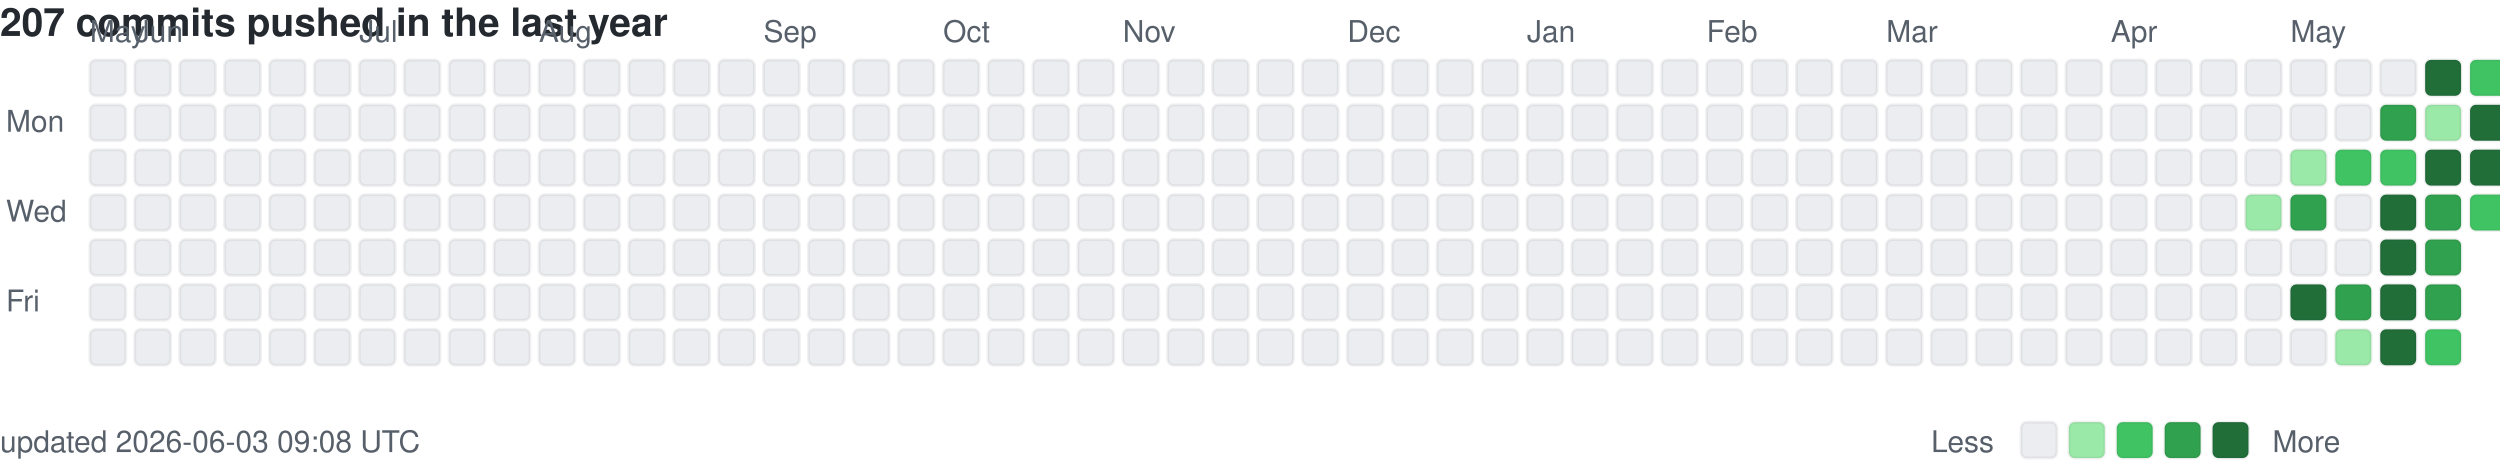
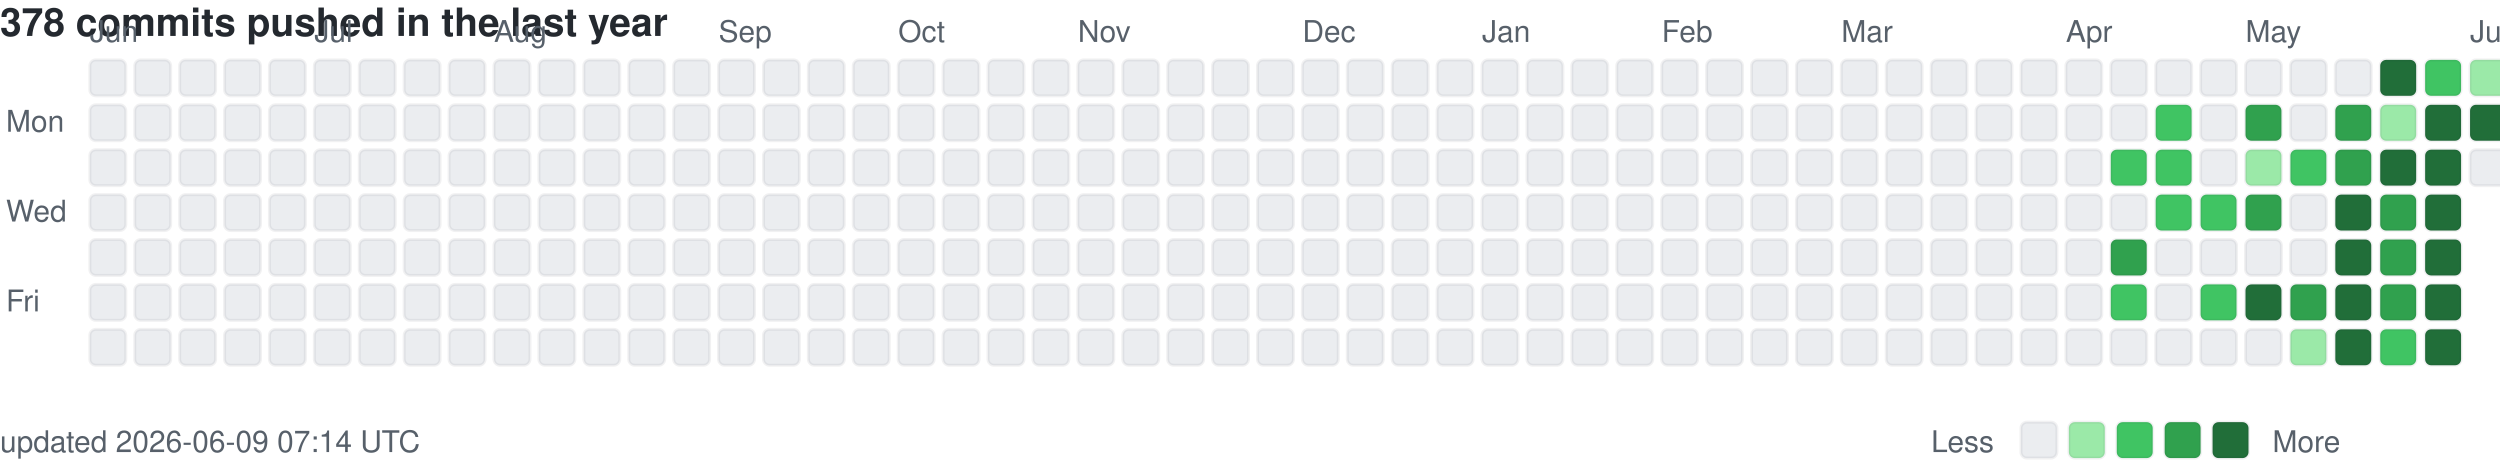
<svg xmlns="http://www.w3.org/2000/svg" width="835" height="155" viewBox="0 0 835 155" role="img" aria-label="Organisation push activity heatmap">
  <style>
    text.lbl { fill:#57606a; font:10px -apple-system,Segoe UI,Helvetica,Arial,sans-serif; }
    text.title { fill:#24292f; font:600 13px -apple-system,Segoe UI,Helvetica,Arial,sans-serif; }
    rect { stroke:rgba(27,31,35,0.06); stroke-width:1px; }
    .lvl-0 { fill:#ebedf0; } .lvl-1 { fill:#9be9a8; } .lvl-2 { fill:#40c463; }
    .lvl-3 { fill:#30a14e; } .lvl-4 { fill:#216e39; }
  </style>
-   <text x="0" y="12" class="title">207 commits pushed in the last year</text>
-   <text x="30" y="14" class="lbl">May</text>
-   <text x="45" y="14" class="lbl">Jun</text>
-   <text x="120" y="14" class="lbl">Jul</text>
-   <text x="180" y="14" class="lbl">Aug</text>
-   <text x="255" y="14" class="lbl">Sep</text>
-   <text x="315" y="14" class="lbl">Oct</text>
-   <text x="375" y="14" class="lbl">Nov</text>
-   <text x="450" y="14" class="lbl">Dec</text>
-   <text x="510" y="14" class="lbl">Jan</text>
-   <text x="570" y="14" class="lbl">Feb</text>
-   <text x="630" y="14" class="lbl">Mar</text>
-   <text x="705" y="14" class="lbl">Apr</text>
-   <text x="765" y="14" class="lbl">May</text>
+   <text x="0" y="12" class="title">378 commits pushed in the last year</text>
+   <text x="30" y="14" class="lbl">Jun</text>
+   <text x="105" y="14" class="lbl">Jul</text>
+   <text x="165" y="14" class="lbl">Aug</text>
+   <text x="240" y="14" class="lbl">Sep</text>
+   <text x="300" y="14" class="lbl">Oct</text>
+   <text x="360" y="14" class="lbl">Nov</text>
+   <text x="435" y="14" class="lbl">Dec</text>
+   <text x="495" y="14" class="lbl">Jan</text>
+   <text x="555" y="14" class="lbl">Feb</text>
+   <text x="615" y="14" class="lbl">Mar</text>
+   <text x="690" y="14" class="lbl">Apr</text>
+   <text x="750" y="14" class="lbl">May</text>
+   <text x="825" y="14" class="lbl">Jun</text>
  <text x="2" y="44" class="lbl">Mon</text>
  <text x="2" y="74" class="lbl">Wed</text>
  <text x="2" y="104" class="lbl">Fri</text>
  <rect class="lvl-0" x="30" y="20" width="12" height="12" rx="2" />
  <rect class="lvl-0" x="30" y="35" width="12" height="12" rx="2" />
  <rect class="lvl-0" x="30" y="50" width="12" height="12" rx="2" />
  <rect class="lvl-0" x="30" y="65" width="12" height="12" rx="2" />
  <rect class="lvl-0" x="30" y="80" width="12" height="12" rx="2" />
  <rect class="lvl-0" x="30" y="95" width="12" height="12" rx="2" />
  <rect class="lvl-0" x="30" y="110" width="12" height="12" rx="2" />
  <rect class="lvl-0" x="45" y="20" width="12" height="12" rx="2" />
  <rect class="lvl-0" x="45" y="35" width="12" height="12" rx="2" />
  <rect class="lvl-0" x="45" y="50" width="12" height="12" rx="2" />
  <rect class="lvl-0" x="45" y="65" width="12" height="12" rx="2" />
  <rect class="lvl-0" x="45" y="80" width="12" height="12" rx="2" />
  <rect class="lvl-0" x="45" y="95" width="12" height="12" rx="2" />
  <rect class="lvl-0" x="45" y="110" width="12" height="12" rx="2" />
  <rect class="lvl-0" x="60" y="20" width="12" height="12" rx="2" />
  <rect class="lvl-0" x="60" y="35" width="12" height="12" rx="2" />
  <rect class="lvl-0" x="60" y="50" width="12" height="12" rx="2" />
  <rect class="lvl-0" x="60" y="65" width="12" height="12" rx="2" />
  <rect class="lvl-0" x="60" y="80" width="12" height="12" rx="2" />
  <rect class="lvl-0" x="60" y="95" width="12" height="12" rx="2" />
  <rect class="lvl-0" x="60" y="110" width="12" height="12" rx="2" />
  <rect class="lvl-0" x="75" y="20" width="12" height="12" rx="2" />
  <rect class="lvl-0" x="75" y="35" width="12" height="12" rx="2" />
  <rect class="lvl-0" x="75" y="50" width="12" height="12" rx="2" />
  <rect class="lvl-0" x="75" y="65" width="12" height="12" rx="2" />
  <rect class="lvl-0" x="75" y="80" width="12" height="12" rx="2" />
  <rect class="lvl-0" x="75" y="95" width="12" height="12" rx="2" />
  <rect class="lvl-0" x="75" y="110" width="12" height="12" rx="2" />
  <rect class="lvl-0" x="90" y="20" width="12" height="12" rx="2" />
  <rect class="lvl-0" x="90" y="35" width="12" height="12" rx="2" />
  <rect class="lvl-0" x="90" y="50" width="12" height="12" rx="2" />
  <rect class="lvl-0" x="90" y="65" width="12" height="12" rx="2" />
  <rect class="lvl-0" x="90" y="80" width="12" height="12" rx="2" />
  <rect class="lvl-0" x="90" y="95" width="12" height="12" rx="2" />
  <rect class="lvl-0" x="90" y="110" width="12" height="12" rx="2" />
  <rect class="lvl-0" x="105" y="20" width="12" height="12" rx="2" />
  <rect class="lvl-0" x="105" y="35" width="12" height="12" rx="2" />
  <rect class="lvl-0" x="105" y="50" width="12" height="12" rx="2" />
  <rect class="lvl-0" x="105" y="65" width="12" height="12" rx="2" />
  <rect class="lvl-0" x="105" y="80" width="12" height="12" rx="2" />
  <rect class="lvl-0" x="105" y="95" width="12" height="12" rx="2" />
  <rect class="lvl-0" x="105" y="110" width="12" height="12" rx="2" />
  <rect class="lvl-0" x="120" y="20" width="12" height="12" rx="2" />
  <rect class="lvl-0" x="120" y="35" width="12" height="12" rx="2" />
  <rect class="lvl-0" x="120" y="50" width="12" height="12" rx="2" />
  <rect class="lvl-0" x="120" y="65" width="12" height="12" rx="2" />
  <rect class="lvl-0" x="120" y="80" width="12" height="12" rx="2" />
  <rect class="lvl-0" x="120" y="95" width="12" height="12" rx="2" />
  <rect class="lvl-0" x="120" y="110" width="12" height="12" rx="2" />
  <rect class="lvl-0" x="135" y="20" width="12" height="12" rx="2" />
  <rect class="lvl-0" x="135" y="35" width="12" height="12" rx="2" />
  <rect class="lvl-0" x="135" y="50" width="12" height="12" rx="2" />
  <rect class="lvl-0" x="135" y="65" width="12" height="12" rx="2" />
  <rect class="lvl-0" x="135" y="80" width="12" height="12" rx="2" />
  <rect class="lvl-0" x="135" y="95" width="12" height="12" rx="2" />
  <rect class="lvl-0" x="135" y="110" width="12" height="12" rx="2" />
  <rect class="lvl-0" x="150" y="20" width="12" height="12" rx="2" />
  <rect class="lvl-0" x="150" y="35" width="12" height="12" rx="2" />
  <rect class="lvl-0" x="150" y="50" width="12" height="12" rx="2" />
  <rect class="lvl-0" x="150" y="65" width="12" height="12" rx="2" />
  <rect class="lvl-0" x="150" y="80" width="12" height="12" rx="2" />
  <rect class="lvl-0" x="150" y="95" width="12" height="12" rx="2" />
  <rect class="lvl-0" x="150" y="110" width="12" height="12" rx="2" />
  <rect class="lvl-0" x="165" y="20" width="12" height="12" rx="2" />
  <rect class="lvl-0" x="165" y="35" width="12" height="12" rx="2" />
  <rect class="lvl-0" x="165" y="50" width="12" height="12" rx="2" />
  <rect class="lvl-0" x="165" y="65" width="12" height="12" rx="2" />
  <rect class="lvl-0" x="165" y="80" width="12" height="12" rx="2" />
  <rect class="lvl-0" x="165" y="95" width="12" height="12" rx="2" />
  <rect class="lvl-0" x="165" y="110" width="12" height="12" rx="2" />
  <rect class="lvl-0" x="180" y="20" width="12" height="12" rx="2" />
  <rect class="lvl-0" x="180" y="35" width="12" height="12" rx="2" />
  <rect class="lvl-0" x="180" y="50" width="12" height="12" rx="2" />
  <rect class="lvl-0" x="180" y="65" width="12" height="12" rx="2" />
  <rect class="lvl-0" x="180" y="80" width="12" height="12" rx="2" />
  <rect class="lvl-0" x="180" y="95" width="12" height="12" rx="2" />
  <rect class="lvl-0" x="180" y="110" width="12" height="12" rx="2" />
  <rect class="lvl-0" x="195" y="20" width="12" height="12" rx="2" />
  <rect class="lvl-0" x="195" y="35" width="12" height="12" rx="2" />
  <rect class="lvl-0" x="195" y="50" width="12" height="12" rx="2" />
  <rect class="lvl-0" x="195" y="65" width="12" height="12" rx="2" />
  <rect class="lvl-0" x="195" y="80" width="12" height="12" rx="2" />
  <rect class="lvl-0" x="195" y="95" width="12" height="12" rx="2" />
  <rect class="lvl-0" x="195" y="110" width="12" height="12" rx="2" />
  <rect class="lvl-0" x="210" y="20" width="12" height="12" rx="2" />
  <rect class="lvl-0" x="210" y="35" width="12" height="12" rx="2" />
  <rect class="lvl-0" x="210" y="50" width="12" height="12" rx="2" />
  <rect class="lvl-0" x="210" y="65" width="12" height="12" rx="2" />
  <rect class="lvl-0" x="210" y="80" width="12" height="12" rx="2" />
  <rect class="lvl-0" x="210" y="95" width="12" height="12" rx="2" />
  <rect class="lvl-0" x="210" y="110" width="12" height="12" rx="2" />
  <rect class="lvl-0" x="225" y="20" width="12" height="12" rx="2" />
  <rect class="lvl-0" x="225" y="35" width="12" height="12" rx="2" />
  <rect class="lvl-0" x="225" y="50" width="12" height="12" rx="2" />
  <rect class="lvl-0" x="225" y="65" width="12" height="12" rx="2" />
  <rect class="lvl-0" x="225" y="80" width="12" height="12" rx="2" />
  <rect class="lvl-0" x="225" y="95" width="12" height="12" rx="2" />
  <rect class="lvl-0" x="225" y="110" width="12" height="12" rx="2" />
  <rect class="lvl-0" x="240" y="20" width="12" height="12" rx="2" />
  <rect class="lvl-0" x="240" y="35" width="12" height="12" rx="2" />
  <rect class="lvl-0" x="240" y="50" width="12" height="12" rx="2" />
  <rect class="lvl-0" x="240" y="65" width="12" height="12" rx="2" />
  <rect class="lvl-0" x="240" y="80" width="12" height="12" rx="2" />
  <rect class="lvl-0" x="240" y="95" width="12" height="12" rx="2" />
  <rect class="lvl-0" x="240" y="110" width="12" height="12" rx="2" />
  <rect class="lvl-0" x="255" y="20" width="12" height="12" rx="2" />
  <rect class="lvl-0" x="255" y="35" width="12" height="12" rx="2" />
  <rect class="lvl-0" x="255" y="50" width="12" height="12" rx="2" />
  <rect class="lvl-0" x="255" y="65" width="12" height="12" rx="2" />
  <rect class="lvl-0" x="255" y="80" width="12" height="12" rx="2" />
  <rect class="lvl-0" x="255" y="95" width="12" height="12" rx="2" />
  <rect class="lvl-0" x="255" y="110" width="12" height="12" rx="2" />
  <rect class="lvl-0" x="270" y="20" width="12" height="12" rx="2" />
  <rect class="lvl-0" x="270" y="35" width="12" height="12" rx="2" />
  <rect class="lvl-0" x="270" y="50" width="12" height="12" rx="2" />
  <rect class="lvl-0" x="270" y="65" width="12" height="12" rx="2" />
  <rect class="lvl-0" x="270" y="80" width="12" height="12" rx="2" />
  <rect class="lvl-0" x="270" y="95" width="12" height="12" rx="2" />
  <rect class="lvl-0" x="270" y="110" width="12" height="12" rx="2" />
  <rect class="lvl-0" x="285" y="20" width="12" height="12" rx="2" />
  <rect class="lvl-0" x="285" y="35" width="12" height="12" rx="2" />
  <rect class="lvl-0" x="285" y="50" width="12" height="12" rx="2" />
  <rect class="lvl-0" x="285" y="65" width="12" height="12" rx="2" />
  <rect class="lvl-0" x="285" y="80" width="12" height="12" rx="2" />
  <rect class="lvl-0" x="285" y="95" width="12" height="12" rx="2" />
  <rect class="lvl-0" x="285" y="110" width="12" height="12" rx="2" />
  <rect class="lvl-0" x="300" y="20" width="12" height="12" rx="2" />
  <rect class="lvl-0" x="300" y="35" width="12" height="12" rx="2" />
  <rect class="lvl-0" x="300" y="50" width="12" height="12" rx="2" />
  <rect class="lvl-0" x="300" y="65" width="12" height="12" rx="2" />
  <rect class="lvl-0" x="300" y="80" width="12" height="12" rx="2" />
  <rect class="lvl-0" x="300" y="95" width="12" height="12" rx="2" />
  <rect class="lvl-0" x="300" y="110" width="12" height="12" rx="2" />
  <rect class="lvl-0" x="315" y="20" width="12" height="12" rx="2" />
  <rect class="lvl-0" x="315" y="35" width="12" height="12" rx="2" />
  <rect class="lvl-0" x="315" y="50" width="12" height="12" rx="2" />
  <rect class="lvl-0" x="315" y="65" width="12" height="12" rx="2" />
  <rect class="lvl-0" x="315" y="80" width="12" height="12" rx="2" />
  <rect class="lvl-0" x="315" y="95" width="12" height="12" rx="2" />
  <rect class="lvl-0" x="315" y="110" width="12" height="12" rx="2" />
  <rect class="lvl-0" x="330" y="20" width="12" height="12" rx="2" />
  <rect class="lvl-0" x="330" y="35" width="12" height="12" rx="2" />
  <rect class="lvl-0" x="330" y="50" width="12" height="12" rx="2" />
  <rect class="lvl-0" x="330" y="65" width="12" height="12" rx="2" />
  <rect class="lvl-0" x="330" y="80" width="12" height="12" rx="2" />
  <rect class="lvl-0" x="330" y="95" width="12" height="12" rx="2" />
  <rect class="lvl-0" x="330" y="110" width="12" height="12" rx="2" />
  <rect class="lvl-0" x="345" y="20" width="12" height="12" rx="2" />
  <rect class="lvl-0" x="345" y="35" width="12" height="12" rx="2" />
  <rect class="lvl-0" x="345" y="50" width="12" height="12" rx="2" />
  <rect class="lvl-0" x="345" y="65" width="12" height="12" rx="2" />
  <rect class="lvl-0" x="345" y="80" width="12" height="12" rx="2" />
  <rect class="lvl-0" x="345" y="95" width="12" height="12" rx="2" />
  <rect class="lvl-0" x="345" y="110" width="12" height="12" rx="2" />
  <rect class="lvl-0" x="360" y="20" width="12" height="12" rx="2" />
  <rect class="lvl-0" x="360" y="35" width="12" height="12" rx="2" />
  <rect class="lvl-0" x="360" y="50" width="12" height="12" rx="2" />
  <rect class="lvl-0" x="360" y="65" width="12" height="12" rx="2" />
  <rect class="lvl-0" x="360" y="80" width="12" height="12" rx="2" />
  <rect class="lvl-0" x="360" y="95" width="12" height="12" rx="2" />
  <rect class="lvl-0" x="360" y="110" width="12" height="12" rx="2" />
  <rect class="lvl-0" x="375" y="20" width="12" height="12" rx="2" />
  <rect class="lvl-0" x="375" y="35" width="12" height="12" rx="2" />
  <rect class="lvl-0" x="375" y="50" width="12" height="12" rx="2" />
  <rect class="lvl-0" x="375" y="65" width="12" height="12" rx="2" />
  <rect class="lvl-0" x="375" y="80" width="12" height="12" rx="2" />
  <rect class="lvl-0" x="375" y="95" width="12" height="12" rx="2" />
  <rect class="lvl-0" x="375" y="110" width="12" height="12" rx="2" />
  <rect class="lvl-0" x="390" y="20" width="12" height="12" rx="2" />
  <rect class="lvl-0" x="390" y="35" width="12" height="12" rx="2" />
  <rect class="lvl-0" x="390" y="50" width="12" height="12" rx="2" />
  <rect class="lvl-0" x="390" y="65" width="12" height="12" rx="2" />
  <rect class="lvl-0" x="390" y="80" width="12" height="12" rx="2" />
  <rect class="lvl-0" x="390" y="95" width="12" height="12" rx="2" />
  <rect class="lvl-0" x="390" y="110" width="12" height="12" rx="2" />
  <rect class="lvl-0" x="405" y="20" width="12" height="12" rx="2" />
  <rect class="lvl-0" x="405" y="35" width="12" height="12" rx="2" />
  <rect class="lvl-0" x="405" y="50" width="12" height="12" rx="2" />
  <rect class="lvl-0" x="405" y="65" width="12" height="12" rx="2" />
  <rect class="lvl-0" x="405" y="80" width="12" height="12" rx="2" />
  <rect class="lvl-0" x="405" y="95" width="12" height="12" rx="2" />
  <rect class="lvl-0" x="405" y="110" width="12" height="12" rx="2" />
  <rect class="lvl-0" x="420" y="20" width="12" height="12" rx="2" />
  <rect class="lvl-0" x="420" y="35" width="12" height="12" rx="2" />
  <rect class="lvl-0" x="420" y="50" width="12" height="12" rx="2" />
  <rect class="lvl-0" x="420" y="65" width="12" height="12" rx="2" />
  <rect class="lvl-0" x="420" y="80" width="12" height="12" rx="2" />
  <rect class="lvl-0" x="420" y="95" width="12" height="12" rx="2" />
  <rect class="lvl-0" x="420" y="110" width="12" height="12" rx="2" />
  <rect class="lvl-0" x="435" y="20" width="12" height="12" rx="2" />
  <rect class="lvl-0" x="435" y="35" width="12" height="12" rx="2" />
  <rect class="lvl-0" x="435" y="50" width="12" height="12" rx="2" />
  <rect class="lvl-0" x="435" y="65" width="12" height="12" rx="2" />
  <rect class="lvl-0" x="435" y="80" width="12" height="12" rx="2" />
  <rect class="lvl-0" x="435" y="95" width="12" height="12" rx="2" />
  <rect class="lvl-0" x="435" y="110" width="12" height="12" rx="2" />
  <rect class="lvl-0" x="450" y="20" width="12" height="12" rx="2" />
  <rect class="lvl-0" x="450" y="35" width="12" height="12" rx="2" />
  <rect class="lvl-0" x="450" y="50" width="12" height="12" rx="2" />
  <rect class="lvl-0" x="450" y="65" width="12" height="12" rx="2" />
  <rect class="lvl-0" x="450" y="80" width="12" height="12" rx="2" />
  <rect class="lvl-0" x="450" y="95" width="12" height="12" rx="2" />
  <rect class="lvl-0" x="450" y="110" width="12" height="12" rx="2" />
  <rect class="lvl-0" x="465" y="20" width="12" height="12" rx="2" />
  <rect class="lvl-0" x="465" y="35" width="12" height="12" rx="2" />
  <rect class="lvl-0" x="465" y="50" width="12" height="12" rx="2" />
  <rect class="lvl-0" x="465" y="65" width="12" height="12" rx="2" />
  <rect class="lvl-0" x="465" y="80" width="12" height="12" rx="2" />
  <rect class="lvl-0" x="465" y="95" width="12" height="12" rx="2" />
  <rect class="lvl-0" x="465" y="110" width="12" height="12" rx="2" />
  <rect class="lvl-0" x="480" y="20" width="12" height="12" rx="2" />
  <rect class="lvl-0" x="480" y="35" width="12" height="12" rx="2" />
  <rect class="lvl-0" x="480" y="50" width="12" height="12" rx="2" />
  <rect class="lvl-0" x="480" y="65" width="12" height="12" rx="2" />
  <rect class="lvl-0" x="480" y="80" width="12" height="12" rx="2" />
  <rect class="lvl-0" x="480" y="95" width="12" height="12" rx="2" />
  <rect class="lvl-0" x="480" y="110" width="12" height="12" rx="2" />
  <rect class="lvl-0" x="495" y="20" width="12" height="12" rx="2" />
  <rect class="lvl-0" x="495" y="35" width="12" height="12" rx="2" />
  <rect class="lvl-0" x="495" y="50" width="12" height="12" rx="2" />
  <rect class="lvl-0" x="495" y="65" width="12" height="12" rx="2" />
  <rect class="lvl-0" x="495" y="80" width="12" height="12" rx="2" />
  <rect class="lvl-0" x="495" y="95" width="12" height="12" rx="2" />
  <rect class="lvl-0" x="495" y="110" width="12" height="12" rx="2" />
  <rect class="lvl-0" x="510" y="20" width="12" height="12" rx="2" />
  <rect class="lvl-0" x="510" y="35" width="12" height="12" rx="2" />
  <rect class="lvl-0" x="510" y="50" width="12" height="12" rx="2" />
  <rect class="lvl-0" x="510" y="65" width="12" height="12" rx="2" />
  <rect class="lvl-0" x="510" y="80" width="12" height="12" rx="2" />
  <rect class="lvl-0" x="510" y="95" width="12" height="12" rx="2" />
  <rect class="lvl-0" x="510" y="110" width="12" height="12" rx="2" />
  <rect class="lvl-0" x="525" y="20" width="12" height="12" rx="2" />
  <rect class="lvl-0" x="525" y="35" width="12" height="12" rx="2" />
  <rect class="lvl-0" x="525" y="50" width="12" height="12" rx="2" />
  <rect class="lvl-0" x="525" y="65" width="12" height="12" rx="2" />
  <rect class="lvl-0" x="525" y="80" width="12" height="12" rx="2" />
  <rect class="lvl-0" x="525" y="95" width="12" height="12" rx="2" />
  <rect class="lvl-0" x="525" y="110" width="12" height="12" rx="2" />
  <rect class="lvl-0" x="540" y="20" width="12" height="12" rx="2" />
  <rect class="lvl-0" x="540" y="35" width="12" height="12" rx="2" />
  <rect class="lvl-0" x="540" y="50" width="12" height="12" rx="2" />
  <rect class="lvl-0" x="540" y="65" width="12" height="12" rx="2" />
  <rect class="lvl-0" x="540" y="80" width="12" height="12" rx="2" />
  <rect class="lvl-0" x="540" y="95" width="12" height="12" rx="2" />
  <rect class="lvl-0" x="540" y="110" width="12" height="12" rx="2" />
  <rect class="lvl-0" x="555" y="20" width="12" height="12" rx="2" />
  <rect class="lvl-0" x="555" y="35" width="12" height="12" rx="2" />
  <rect class="lvl-0" x="555" y="50" width="12" height="12" rx="2" />
  <rect class="lvl-0" x="555" y="65" width="12" height="12" rx="2" />
  <rect class="lvl-0" x="555" y="80" width="12" height="12" rx="2" />
  <rect class="lvl-0" x="555" y="95" width="12" height="12" rx="2" />
  <rect class="lvl-0" x="555" y="110" width="12" height="12" rx="2" />
  <rect class="lvl-0" x="570" y="20" width="12" height="12" rx="2" />
  <rect class="lvl-0" x="570" y="35" width="12" height="12" rx="2" />
  <rect class="lvl-0" x="570" y="50" width="12" height="12" rx="2" />
  <rect class="lvl-0" x="570" y="65" width="12" height="12" rx="2" />
  <rect class="lvl-0" x="570" y="80" width="12" height="12" rx="2" />
  <rect class="lvl-0" x="570" y="95" width="12" height="12" rx="2" />
  <rect class="lvl-0" x="570" y="110" width="12" height="12" rx="2" />
  <rect class="lvl-0" x="585" y="20" width="12" height="12" rx="2" />
  <rect class="lvl-0" x="585" y="35" width="12" height="12" rx="2" />
  <rect class="lvl-0" x="585" y="50" width="12" height="12" rx="2" />
  <rect class="lvl-0" x="585" y="65" width="12" height="12" rx="2" />
  <rect class="lvl-0" x="585" y="80" width="12" height="12" rx="2" />
  <rect class="lvl-0" x="585" y="95" width="12" height="12" rx="2" />
  <rect class="lvl-0" x="585" y="110" width="12" height="12" rx="2" />
  <rect class="lvl-0" x="600" y="20" width="12" height="12" rx="2" />
  <rect class="lvl-0" x="600" y="35" width="12" height="12" rx="2" />
  <rect class="lvl-0" x="600" y="50" width="12" height="12" rx="2" />
  <rect class="lvl-0" x="600" y="65" width="12" height="12" rx="2" />
  <rect class="lvl-0" x="600" y="80" width="12" height="12" rx="2" />
  <rect class="lvl-0" x="600" y="95" width="12" height="12" rx="2" />
  <rect class="lvl-0" x="600" y="110" width="12" height="12" rx="2" />
  <rect class="lvl-0" x="615" y="20" width="12" height="12" rx="2" />
  <rect class="lvl-0" x="615" y="35" width="12" height="12" rx="2" />
  <rect class="lvl-0" x="615" y="50" width="12" height="12" rx="2" />
  <rect class="lvl-0" x="615" y="65" width="12" height="12" rx="2" />
  <rect class="lvl-0" x="615" y="80" width="12" height="12" rx="2" />
  <rect class="lvl-0" x="615" y="95" width="12" height="12" rx="2" />
  <rect class="lvl-0" x="615" y="110" width="12" height="12" rx="2" />
  <rect class="lvl-0" x="630" y="20" width="12" height="12" rx="2" />
  <rect class="lvl-0" x="630" y="35" width="12" height="12" rx="2" />
  <rect class="lvl-0" x="630" y="50" width="12" height="12" rx="2" />
  <rect class="lvl-0" x="630" y="65" width="12" height="12" rx="2" />
  <rect class="lvl-0" x="630" y="80" width="12" height="12" rx="2" />
  <rect class="lvl-0" x="630" y="95" width="12" height="12" rx="2" />
  <rect class="lvl-0" x="630" y="110" width="12" height="12" rx="2" />
  <rect class="lvl-0" x="645" y="20" width="12" height="12" rx="2" />
  <rect class="lvl-0" x="645" y="35" width="12" height="12" rx="2" />
  <rect class="lvl-0" x="645" y="50" width="12" height="12" rx="2" />
  <rect class="lvl-0" x="645" y="65" width="12" height="12" rx="2" />
  <rect class="lvl-0" x="645" y="80" width="12" height="12" rx="2" />
  <rect class="lvl-0" x="645" y="95" width="12" height="12" rx="2" />
  <rect class="lvl-0" x="645" y="110" width="12" height="12" rx="2" />
  <rect class="lvl-0" x="660" y="20" width="12" height="12" rx="2" />
  <rect class="lvl-0" x="660" y="35" width="12" height="12" rx="2" />
  <rect class="lvl-0" x="660" y="50" width="12" height="12" rx="2" />
  <rect class="lvl-0" x="660" y="65" width="12" height="12" rx="2" />
  <rect class="lvl-0" x="660" y="80" width="12" height="12" rx="2" />
  <rect class="lvl-0" x="660" y="95" width="12" height="12" rx="2" />
  <rect class="lvl-0" x="660" y="110" width="12" height="12" rx="2" />
  <rect class="lvl-0" x="675" y="20" width="12" height="12" rx="2" />
  <rect class="lvl-0" x="675" y="35" width="12" height="12" rx="2" />
  <rect class="lvl-0" x="675" y="50" width="12" height="12" rx="2" />
  <rect class="lvl-0" x="675" y="65" width="12" height="12" rx="2" />
  <rect class="lvl-0" x="675" y="80" width="12" height="12" rx="2" />
  <rect class="lvl-0" x="675" y="95" width="12" height="12" rx="2" />
  <rect class="lvl-0" x="675" y="110" width="12" height="12" rx="2" />
  <rect class="lvl-0" x="690" y="20" width="12" height="12" rx="2" />
  <rect class="lvl-0" x="690" y="35" width="12" height="12" rx="2" />
  <rect class="lvl-0" x="690" y="50" width="12" height="12" rx="2" />
  <rect class="lvl-0" x="690" y="65" width="12" height="12" rx="2" />
  <rect class="lvl-0" x="690" y="80" width="12" height="12" rx="2" />
  <rect class="lvl-0" x="690" y="95" width="12" height="12" rx="2" />
  <rect class="lvl-0" x="690" y="110" width="12" height="12" rx="2" />
  <rect class="lvl-0" x="705" y="20" width="12" height="12" rx="2" />
  <rect class="lvl-0" x="705" y="35" width="12" height="12" rx="2" />
-   <rect class="lvl-0" x="705" y="50" width="12" height="12" rx="2" />
+   <rect class="lvl-2" x="705" y="50" width="12" height="12" rx="2" />
  <rect class="lvl-0" x="705" y="65" width="12" height="12" rx="2" />
-   <rect class="lvl-0" x="705" y="80" width="12" height="12" rx="2" />
-   <rect class="lvl-0" x="705" y="95" width="12" height="12" rx="2" />
+   <rect class="lvl-3" x="705" y="80" width="12" height="12" rx="2" />
+   <rect class="lvl-2" x="705" y="95" width="12" height="12" rx="2" />
  <rect class="lvl-0" x="705" y="110" width="12" height="12" rx="2" />
  <rect class="lvl-0" x="720" y="20" width="12" height="12" rx="2" />
-   <rect class="lvl-0" x="720" y="35" width="12" height="12" rx="2" />
-   <rect class="lvl-0" x="720" y="50" width="12" height="12" rx="2" />
-   <rect class="lvl-0" x="720" y="65" width="12" height="12" rx="2" />
+   <rect class="lvl-2" x="720" y="35" width="12" height="12" rx="2" />
+   <rect class="lvl-2" x="720" y="50" width="12" height="12" rx="2" />
+   <rect class="lvl-2" x="720" y="65" width="12" height="12" rx="2" />
  <rect class="lvl-0" x="720" y="80" width="12" height="12" rx="2" />
  <rect class="lvl-0" x="720" y="95" width="12" height="12" rx="2" />
  <rect class="lvl-0" x="720" y="110" width="12" height="12" rx="2" />
  <rect class="lvl-0" x="735" y="20" width="12" height="12" rx="2" />
  <rect class="lvl-0" x="735" y="35" width="12" height="12" rx="2" />
  <rect class="lvl-0" x="735" y="50" width="12" height="12" rx="2" />
-   <rect class="lvl-0" x="735" y="65" width="12" height="12" rx="2" />
+   <rect class="lvl-2" x="735" y="65" width="12" height="12" rx="2" />
  <rect class="lvl-0" x="735" y="80" width="12" height="12" rx="2" />
-   <rect class="lvl-0" x="735" y="95" width="12" height="12" rx="2" />
+   <rect class="lvl-2" x="735" y="95" width="12" height="12" rx="2" />
  <rect class="lvl-0" x="735" y="110" width="12" height="12" rx="2" />
  <rect class="lvl-0" x="750" y="20" width="12" height="12" rx="2" />
-   <rect class="lvl-0" x="750" y="35" width="12" height="12" rx="2" />
-   <rect class="lvl-0" x="750" y="50" width="12" height="12" rx="2" />
-   <rect class="lvl-1" x="750" y="65" width="12" height="12" rx="2" />
+   <rect class="lvl-3" x="750" y="35" width="12" height="12" rx="2" />
+   <rect class="lvl-1" x="750" y="50" width="12" height="12" rx="2" />
+   <rect class="lvl-3" x="750" y="65" width="12" height="12" rx="2" />
  <rect class="lvl-0" x="750" y="80" width="12" height="12" rx="2" />
-   <rect class="lvl-0" x="750" y="95" width="12" height="12" rx="2" />
+   <rect class="lvl-4" x="750" y="95" width="12" height="12" rx="2" />
  <rect class="lvl-0" x="750" y="110" width="12" height="12" rx="2" />
  <rect class="lvl-0" x="765" y="20" width="12" height="12" rx="2" />
  <rect class="lvl-0" x="765" y="35" width="12" height="12" rx="2" />
-   <rect class="lvl-1" x="765" y="50" width="12" height="12" rx="2" />
-   <rect class="lvl-3" x="765" y="65" width="12" height="12" rx="2" />
+   <rect class="lvl-2" x="765" y="50" width="12" height="12" rx="2" />
+   <rect class="lvl-0" x="765" y="65" width="12" height="12" rx="2" />
  <rect class="lvl-0" x="765" y="80" width="12" height="12" rx="2" />
-   <rect class="lvl-4" x="765" y="95" width="12" height="12" rx="2" />
-   <rect class="lvl-0" x="765" y="110" width="12" height="12" rx="2" />
+   <rect class="lvl-3" x="765" y="95" width="12" height="12" rx="2" />
+   <rect class="lvl-1" x="765" y="110" width="12" height="12" rx="2" />
  <rect class="lvl-0" x="780" y="20" width="12" height="12" rx="2" />
-   <rect class="lvl-0" x="780" y="35" width="12" height="12" rx="2" />
-   <rect class="lvl-2" x="780" y="50" width="12" height="12" rx="2" />
-   <rect class="lvl-0" x="780" y="65" width="12" height="12" rx="2" />
-   <rect class="lvl-0" x="780" y="80" width="12" height="12" rx="2" />
-   <rect class="lvl-3" x="780" y="95" width="12" height="12" rx="2" />
-   <rect class="lvl-1" x="780" y="110" width="12" height="12" rx="2" />
-   <rect class="lvl-0" x="795" y="20" width="12" height="12" rx="2" />
-   <rect class="lvl-3" x="795" y="35" width="12" height="12" rx="2" />
-   <rect class="lvl-2" x="795" y="50" width="12" height="12" rx="2" />
-   <rect class="lvl-4" x="795" y="65" width="12" height="12" rx="2" />
-   <rect class="lvl-4" x="795" y="80" width="12" height="12" rx="2" />
-   <rect class="lvl-4" x="795" y="95" width="12" height="12" rx="2" />
-   <rect class="lvl-4" x="795" y="110" width="12" height="12" rx="2" />
-   <rect class="lvl-4" x="810" y="20" width="12" height="12" rx="2" />
-   <rect class="lvl-1" x="810" y="35" width="12" height="12" rx="2" />
+   <rect class="lvl-3" x="780" y="35" width="12" height="12" rx="2" />
+   <rect class="lvl-3" x="780" y="50" width="12" height="12" rx="2" />
+   <rect class="lvl-4" x="780" y="65" width="12" height="12" rx="2" />
+   <rect class="lvl-4" x="780" y="80" width="12" height="12" rx="2" />
+   <rect class="lvl-4" x="780" y="95" width="12" height="12" rx="2" />
+   <rect class="lvl-4" x="780" y="110" width="12" height="12" rx="2" />
+   <rect class="lvl-4" x="795" y="20" width="12" height="12" rx="2" />
+   <rect class="lvl-1" x="795" y="35" width="12" height="12" rx="2" />
+   <rect class="lvl-4" x="795" y="50" width="12" height="12" rx="2" />
+   <rect class="lvl-3" x="795" y="65" width="12" height="12" rx="2" />
+   <rect class="lvl-3" x="795" y="80" width="12" height="12" rx="2" />
+   <rect class="lvl-3" x="795" y="95" width="12" height="12" rx="2" />
+   <rect class="lvl-2" x="795" y="110" width="12" height="12" rx="2" />
+   <rect class="lvl-2" x="810" y="20" width="12" height="12" rx="2" />
+   <rect class="lvl-4" x="810" y="35" width="12" height="12" rx="2" />
  <rect class="lvl-4" x="810" y="50" width="12" height="12" rx="2" />
-   <rect class="lvl-3" x="810" y="65" width="12" height="12" rx="2" />
-   <rect class="lvl-3" x="810" y="80" width="12" height="12" rx="2" />
-   <rect class="lvl-3" x="810" y="95" width="12" height="12" rx="2" />
-   <rect class="lvl-2" x="810" y="110" width="12" height="12" rx="2" />
-   <rect class="lvl-2" x="825" y="20" width="12" height="12" rx="2" />
+   <rect class="lvl-4" x="810" y="65" width="12" height="12" rx="2" />
+   <rect class="lvl-4" x="810" y="80" width="12" height="12" rx="2" />
+   <rect class="lvl-4" x="810" y="95" width="12" height="12" rx="2" />
+   <rect class="lvl-4" x="810" y="110" width="12" height="12" rx="2" />
+   <rect class="lvl-1" x="825" y="20" width="12" height="12" rx="2" />
  <rect class="lvl-4" x="825" y="35" width="12" height="12" rx="2" />
-   <rect class="lvl-4" x="825" y="50" width="12" height="12" rx="2" />
-   <rect class="lvl-2" x="825" y="65" width="12" height="12" rx="2" />
+   <rect class="lvl-0" x="825" y="50" width="12" height="12" rx="2" />
  <text x="645" y="151" class="lbl">Less</text>
  <rect class="lvl-0" x="675" y="141" width="12" height="12" rx="2" />
  <rect class="lvl-1" x="691" y="141" width="12" height="12" rx="2" />
  <rect class="lvl-2" x="707" y="141" width="12" height="12" rx="2" />
  <rect class="lvl-3" x="723" y="141" width="12" height="12" rx="2" />
  <rect class="lvl-4" x="739" y="141" width="12" height="12" rx="2" />
  <text x="759" y="151" class="lbl">More</text>
-   <text x="0" y="151" class="lbl">updated 2026-06-03 09:08 UTC</text>
+   <text x="0" y="151" class="lbl">updated 2026-06-09 07:14 UTC</text>
</svg>
